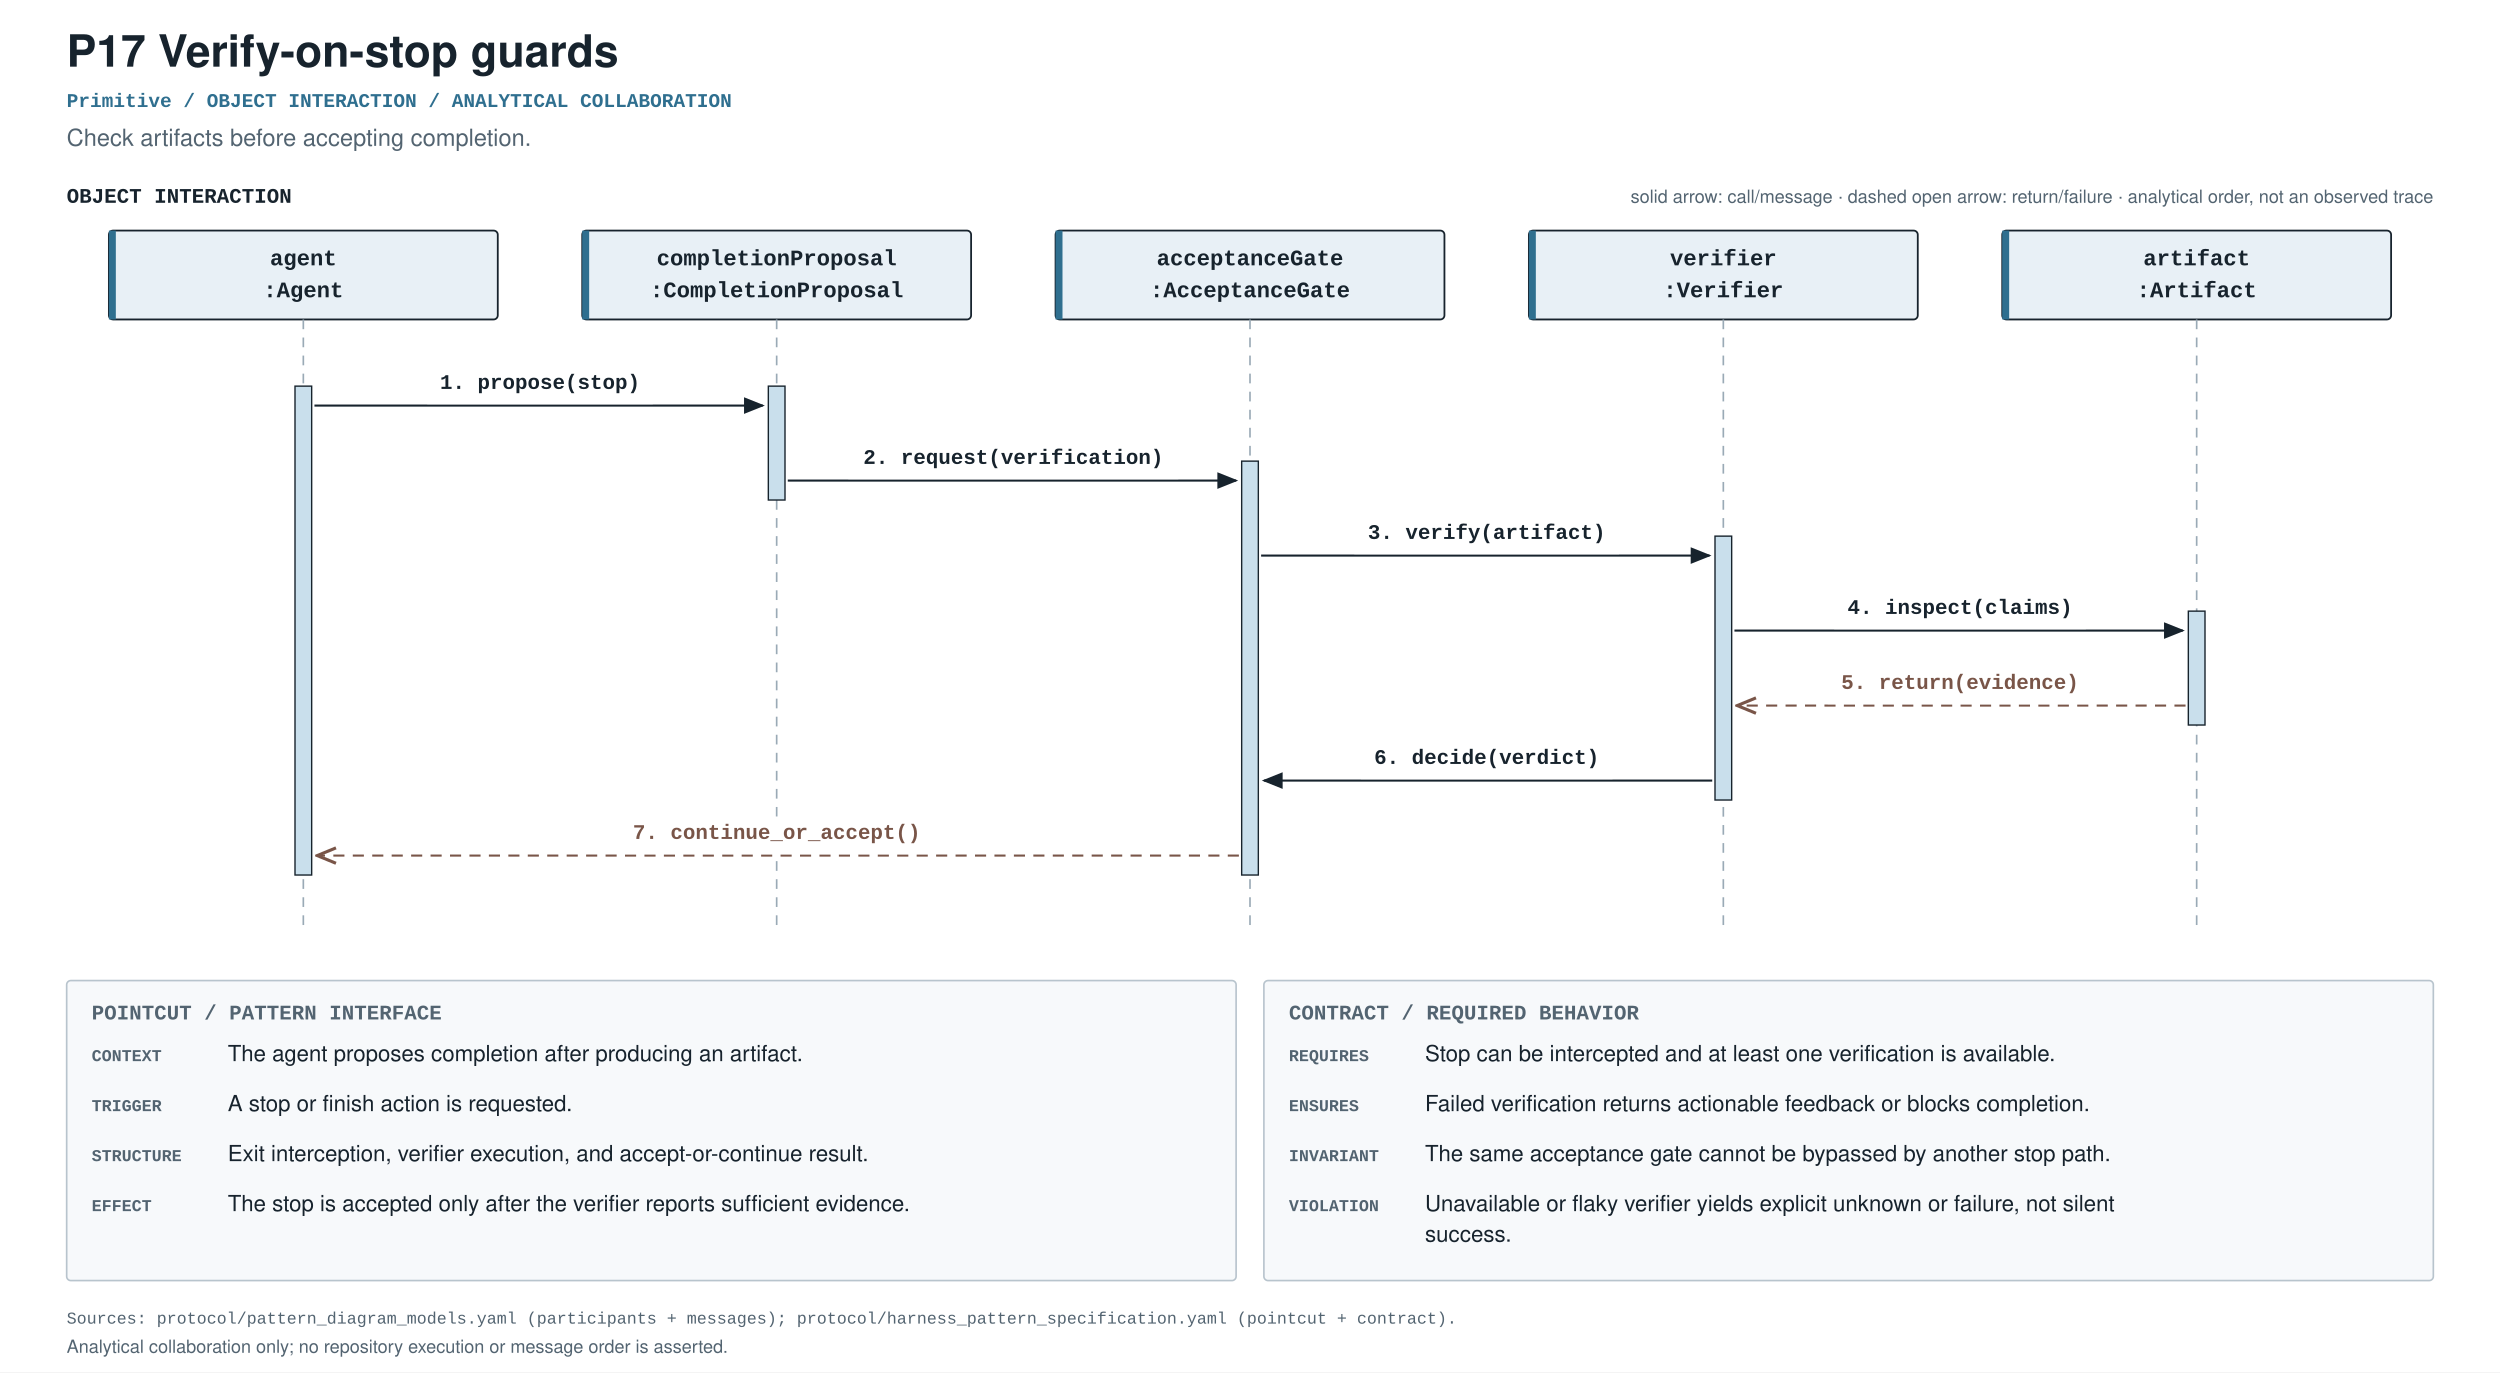
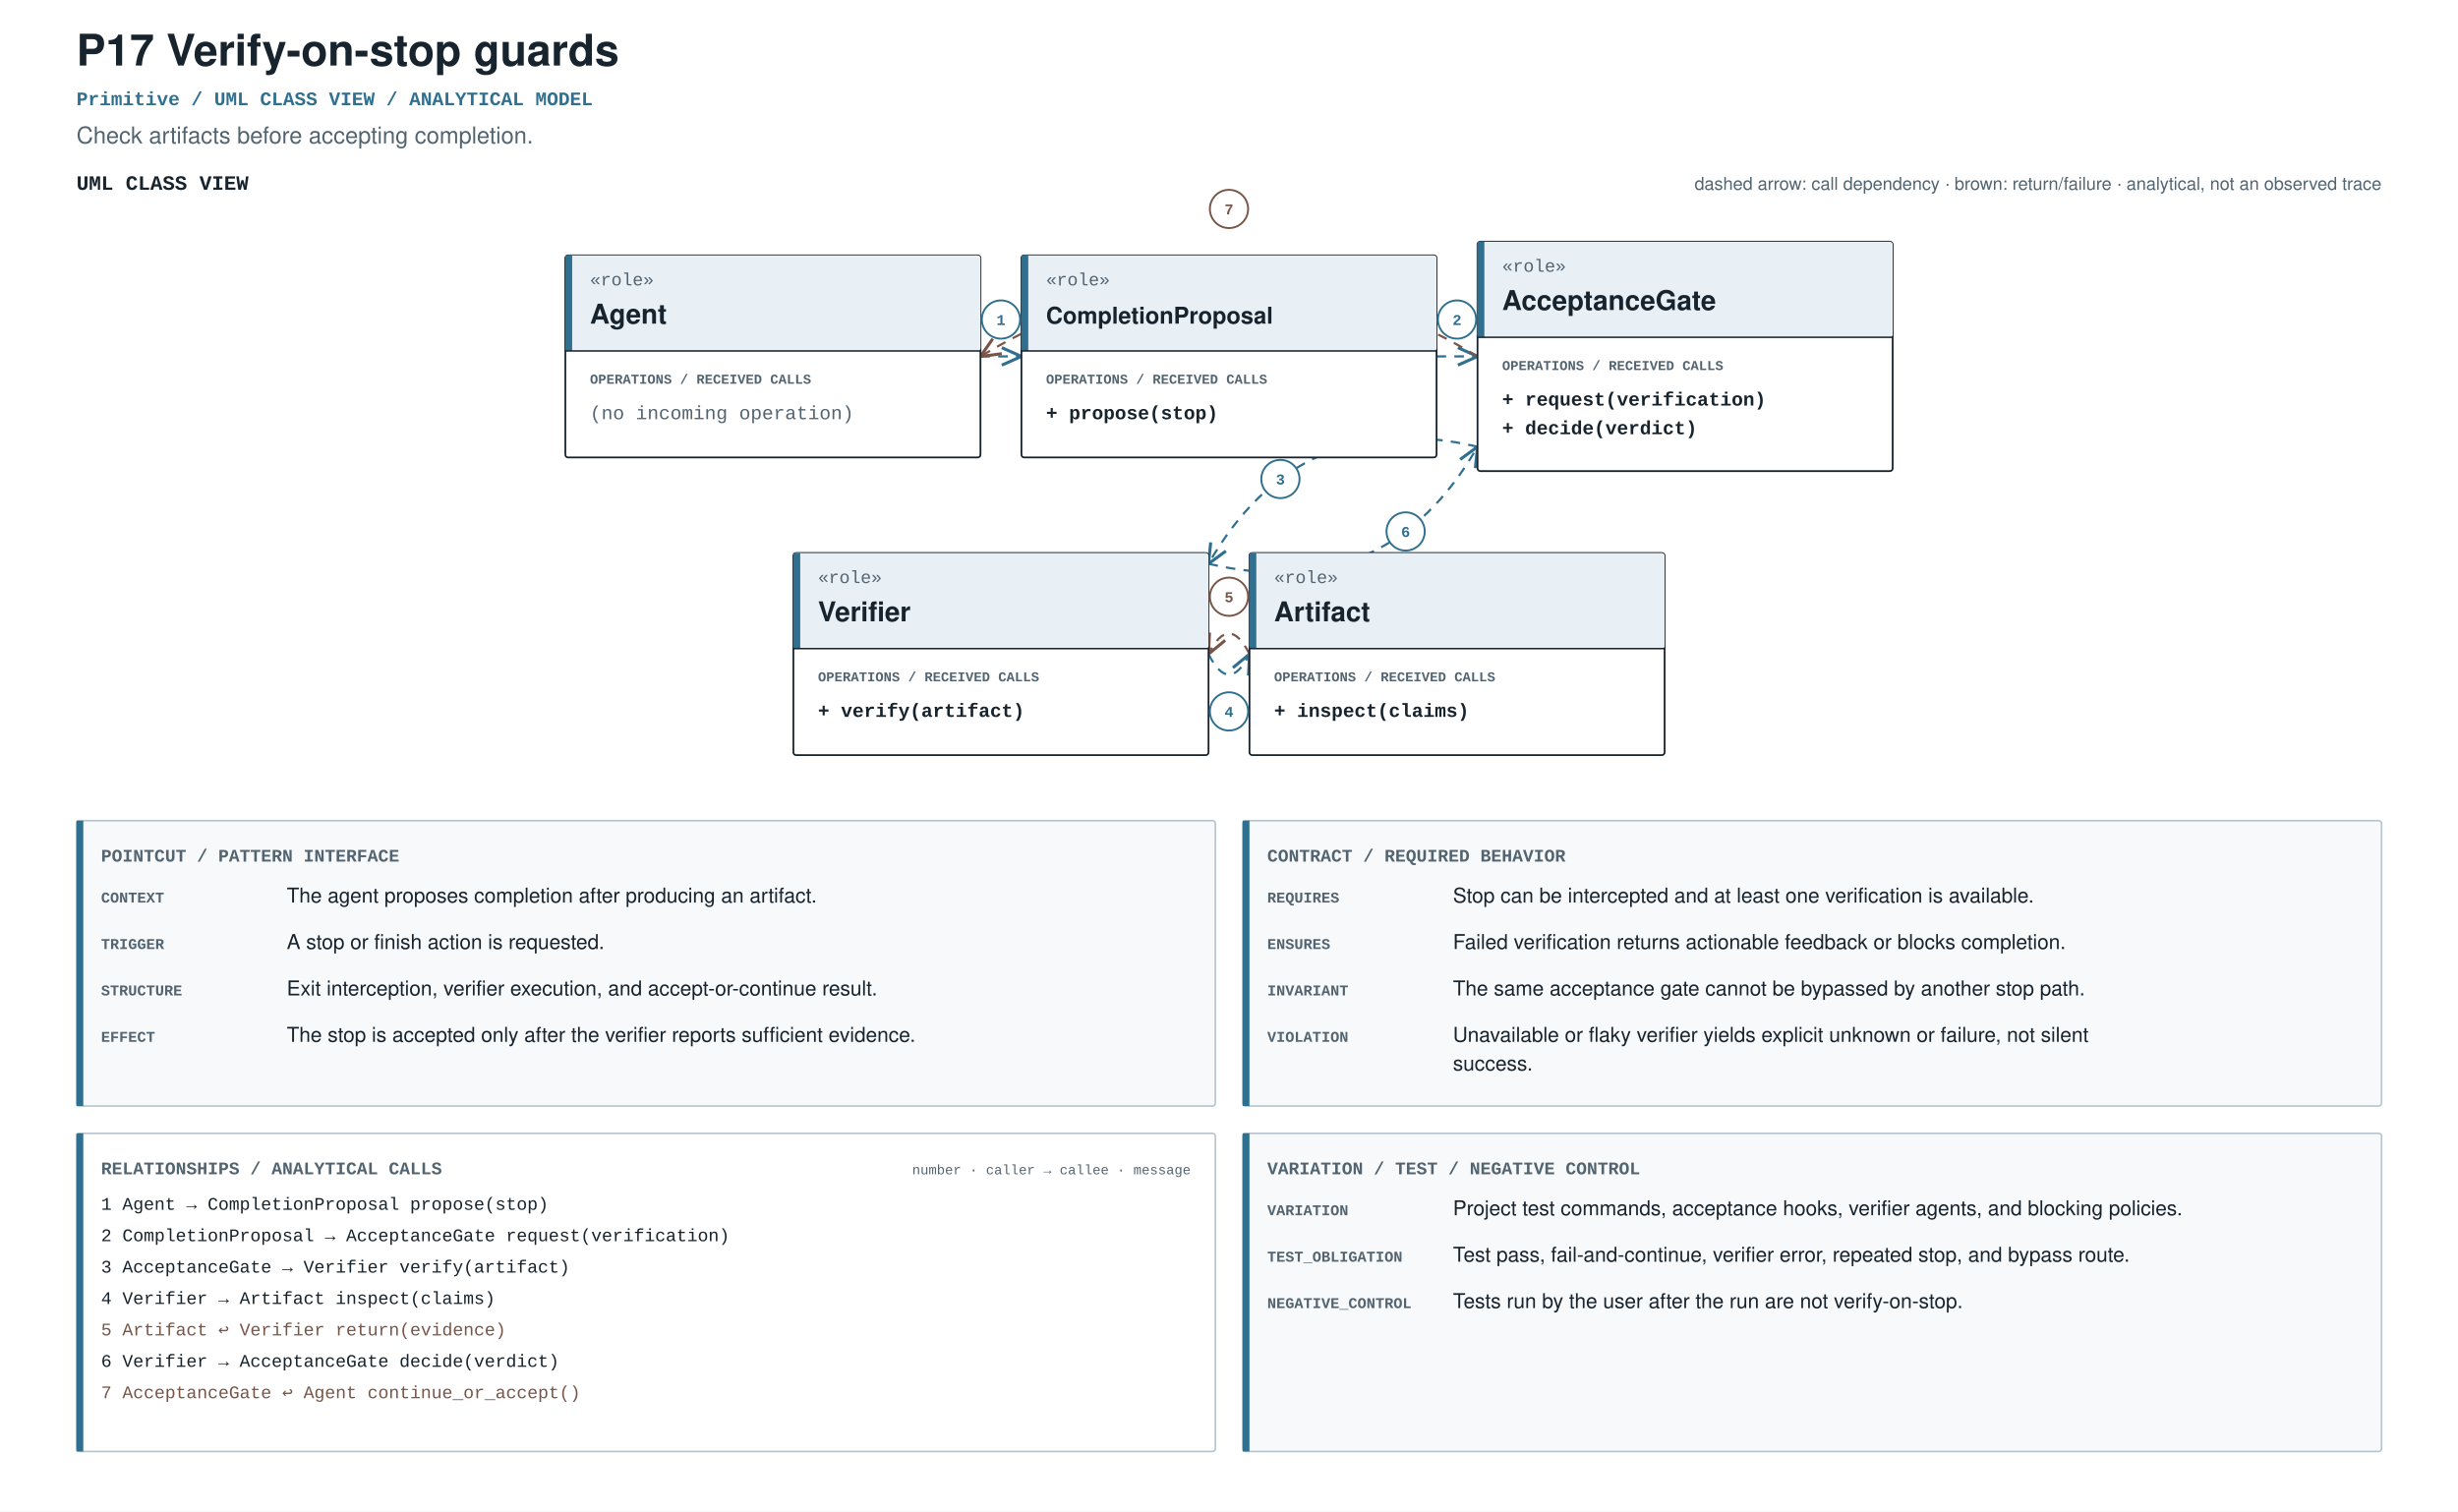
- <svg xmlns="http://www.w3.org/2000/svg" viewBox="0 0 1800 988" width="183mm" height="100.45mm" role="img" data-diagram-type="object-interaction" data-pattern-id="P17" aria-labelledby="title-P17 desc-P17">
+ <svg xmlns="http://www.w3.org/2000/svg" viewBox="0 0 1800 1107" width="183mm" height="112.55mm" role="img" data-diagram-type="uml-class" data-pattern-id="P17" aria-labelledby="title-P17 desc-P17">
  <defs>
-     <marker id="filledArrow" markerWidth="10" markerHeight="8" refX="9" refY="4" orient="auto" markerUnits="strokeWidth">
-       <path d="M0,0 L10,4 L0,8 Z" fill="#17232D" />
+     <marker id="umlOpenAccent" markerWidth="12" markerHeight="10" refX="10" refY="5" orient="auto" markerUnits="strokeWidth">
+       <path d="M1,1 L10,5 L1,9" fill="none" stroke="#2F6F8F" stroke-width="1.4" />
    </marker>
-     <marker id="openArrow" markerWidth="11" markerHeight="9" refX="10" refY="4.5" orient="auto" markerUnits="strokeWidth">
-       <path d="M1,0.8 L10,4.5 L1,8.2" fill="none" stroke="#795548" stroke-width="1.5" />
+     <marker id="umlOpenReturn" markerWidth="12" markerHeight="10" refX="10" refY="5" orient="auto" markerUnits="strokeWidth">
+       <path d="M1,1 L10,5 L1,9" fill="none" stroke="#795548" stroke-width="1.4" />
    </marker>
  </defs>
-   <rect x="0" y="0" width="1800" height="988" rx="0" fill="#FFFFFF" stroke="none" stroke-width="1.2" />
-   <text x="48" y="48" font-family="Helvetica Neue, Helvetica, Arial, sans-serif" font-size="32" font-weight="700" fill="#17232D" text-anchor="start">P17  Verify-on-stop guards</text>
-   <text x="48" y="77" font-family="Menlo, Monaco, Courier New, monospace" font-size="14" font-weight="700" fill="#2F6F8F" text-anchor="start">Primitive / OBJECT INTERACTION / ANALYTICAL COLLABORATION</text>
+   <rect x="0" y="0" width="1800" height="1107" rx="0" fill="#FFFFFF" stroke="none" stroke-width="1.2" />
+   <text x="56" y="48" font-family="Helvetica Neue, Helvetica, Arial, sans-serif" font-size="32" font-weight="700" fill="#17232D" text-anchor="start">P17  Verify-on-stop guards</text>
+   <text x="56" y="77" font-family="Menlo, Monaco, Courier New, monospace" font-size="14" font-weight="700" fill="#2F6F8F" text-anchor="start">Primitive / UML CLASS VIEW / ANALYTICAL MODEL</text>
  <text font-family="Helvetica Neue, Helvetica, Arial, sans-serif" font-size="17" font-weight="400" fill="#536471" text-anchor="start">
-     <tspan x="48" y="105">Check artifacts before accepting completion.</tspan>
+     <tspan x="56" y="105">Check artifacts before accepting completion.</tspan>
  </text>
-   <text x="48" y="146" font-family="Menlo, Monaco, Courier New, monospace" font-size="15" font-weight="700" fill="#17232D" text-anchor="start">OBJECT INTERACTION</text>
-   <text x="1752" y="146" font-family="Helvetica Neue, Helvetica, Arial, sans-serif" font-size="13" font-weight="400" fill="#536471" text-anchor="end">solid arrow: call/message · dashed open arrow: return/failure · analytical order, not an observed trace</text>
-   <g class="participant" data-participant="Agent" data-role="Agent" data-instance="agent">
-     <rect x="78.4" y="166" width="280" height="64" rx="3" fill="#E8F0F6" stroke="#17232D" stroke-width="1.3" class="object-header" />
-     <rect x="78.4" y="166" width="5" height="64" rx="0" fill="#2F6F8F" stroke="none" stroke-width="1.2" />
-     <text x="218.4" y="191" font-family="Menlo, Monaco, Courier New, monospace" font-size="16" font-weight="600" fill="#17232D" text-anchor="middle" class="instance-name">agent</text>
-     <text x="218.4" y="214" font-family="Menlo, Monaco, Courier New, monospace" font-size="16" font-weight="700" fill="#17232D" text-anchor="middle" class="role-name">:Agent</text>
-     <line class="lifeline" x1="218.4" y1="230" x2="218.4" y2="672" stroke="#9AAAB6" stroke-width="1.2" stroke-dasharray="7 6" />
-     <rect x="212.4" y="278" width="12" height="352" rx="0" fill="#C9DFEC" stroke="#17232D" stroke-width="1" class="activation" />
+   <text x="56" y="139" font-family="Menlo, Monaco, Courier New, monospace" font-size="15" font-weight="700" fill="#17232D" text-anchor="start">UML CLASS VIEW</text>
+   <text x="1744" y="139" font-family="Helvetica Neue, Helvetica, Arial, sans-serif" font-size="13" font-weight="400" fill="#536471" text-anchor="end">dashed arrow: call dependency · brown: return/failure · analytical, not an observed trace</text>
+   <g class="dependency forward" data-source="Agent" data-target="CompletionProposal" data-numbers="1" data-messages="propose(stop)">
+     <path d="M 718 261 Q 733 261 748 261" fill="none" stroke="#2F6F8F" stroke-width="1.6" stroke-dasharray="7 6" marker-end="url(#umlOpenAccent)" />
  </g>
-   <g class="participant" data-participant="CompletionProposal" data-role="CompletionProposal" data-instance="completionProposal">
-     <rect x="419.2" y="166" width="280" height="64" rx="3" fill="#E8F0F6" stroke="#17232D" stroke-width="1.3" class="object-header" />
-     <rect x="419.2" y="166" width="5" height="64" rx="0" fill="#2F6F8F" stroke="none" stroke-width="1.2" />
-     <text x="559.2" y="191" font-family="Menlo, Monaco, Courier New, monospace" font-size="16" font-weight="600" fill="#17232D" text-anchor="middle" class="instance-name">completionProposal</text>
-     <text x="559.2" y="214" font-family="Menlo, Monaco, Courier New, monospace" font-size="16" font-weight="700" fill="#17232D" text-anchor="middle" class="role-name">:CompletionProposal</text>
-     <line class="lifeline" x1="559.2" y1="230" x2="559.2" y2="672" stroke="#9AAAB6" stroke-width="1.2" stroke-dasharray="7 6" />
-     <rect x="553.2" y="278" width="12" height="82" rx="0" fill="#C9DFEC" stroke="#17232D" stroke-width="1" class="activation" />
+   <g class="dependency forward" data-source="CompletionProposal" data-target="AcceptanceGate" data-numbers="2" data-messages="request(verification)">
+     <path d="M 1052 261 Q 1067 261 1082 261" fill="none" stroke="#2F6F8F" stroke-width="1.6" stroke-dasharray="7 6" marker-end="url(#umlOpenAccent)" />
  </g>
-   <g class="participant" data-participant="AcceptanceGate" data-role="AcceptanceGate" data-instance="acceptanceGate">
-     <rect x="760" y="166" width="280" height="64" rx="3" fill="#E8F0F6" stroke="#17232D" stroke-width="1.3" class="object-header" />
-     <rect x="760" y="166" width="5" height="64" rx="0" fill="#2F6F8F" stroke="none" stroke-width="1.2" />
-     <text x="900" y="191" font-family="Menlo, Monaco, Courier New, monospace" font-size="16" font-weight="600" fill="#17232D" text-anchor="middle" class="instance-name">acceptanceGate</text>
-     <text x="900" y="214" font-family="Menlo, Monaco, Courier New, monospace" font-size="16" font-weight="700" fill="#17232D" text-anchor="middle" class="role-name">:AcceptanceGate</text>
-     <line class="lifeline" x1="900" y1="230" x2="900" y2="672" stroke="#9AAAB6" stroke-width="1.2" stroke-dasharray="7 6" />
-     <rect x="894" y="332" width="12" height="298" rx="0" fill="#C9DFEC" stroke="#17232D" stroke-width="1" class="activation" />
+   <g class="dependency forward" data-source="AcceptanceGate" data-target="Verifier" data-numbers="3" data-messages="verify(artifact)">
+     <path d="M 1082 327.14 Q 951.58 296.64 885 412.86" fill="none" stroke="#2F6F8F" stroke-width="1.6" stroke-dasharray="7 6" marker-end="url(#umlOpenAccent)" />
  </g>
-   <g class="participant" data-participant="Verifier" data-role="Verifier" data-instance="verifier">
-     <rect x="1100.8" y="166" width="280" height="64" rx="3" fill="#E8F0F6" stroke="#17232D" stroke-width="1.3" class="object-header" />
-     <rect x="1100.8" y="166" width="5" height="64" rx="0" fill="#2F6F8F" stroke="none" stroke-width="1.2" />
-     <text x="1240.8" y="191" font-family="Menlo, Monaco, Courier New, monospace" font-size="16" font-weight="600" fill="#17232D" text-anchor="middle" class="instance-name">verifier</text>
-     <text x="1240.8" y="214" font-family="Menlo, Monaco, Courier New, monospace" font-size="16" font-weight="700" fill="#17232D" text-anchor="middle" class="role-name">:Verifier</text>
-     <line class="lifeline" x1="1240.8" y1="230" x2="1240.8" y2="672" stroke="#9AAAB6" stroke-width="1.2" stroke-dasharray="7 6" />
-     <rect x="1234.8" y="386" width="12" height="190" rx="0" fill="#C9DFEC" stroke="#17232D" stroke-width="1" class="activation" />
+   <g class="dependency forward" data-source="Verifier" data-target="Artifact" data-numbers="4" data-messages="inspect(claims)">
+     <path d="M 885 479 Q 900 509 915 479" fill="none" stroke="#2F6F8F" stroke-width="1.6" stroke-dasharray="7 6" marker-end="url(#umlOpenAccent)" />
  </g>
-   <g class="participant" data-participant="Artifact" data-role="Artifact" data-instance="artifact">
-     <rect x="1441.6" y="166" width="280" height="64" rx="3" fill="#E8F0F6" stroke="#17232D" stroke-width="1.3" class="object-header" />
-     <rect x="1441.6" y="166" width="5" height="64" rx="0" fill="#2F6F8F" stroke="none" stroke-width="1.2" />
-     <text x="1581.6" y="191" font-family="Menlo, Monaco, Courier New, monospace" font-size="16" font-weight="600" fill="#17232D" text-anchor="middle" class="instance-name">artifact</text>
-     <text x="1581.6" y="214" font-family="Menlo, Monaco, Courier New, monospace" font-size="16" font-weight="700" fill="#17232D" text-anchor="middle" class="role-name">:Artifact</text>
-     <line class="lifeline" x1="1581.6" y1="230" x2="1581.6" y2="672" stroke="#9AAAB6" stroke-width="1.2" stroke-dasharray="7 6" />
-     <rect x="1575.6" y="440" width="12" height="82" rx="0" fill="#C9DFEC" stroke="#17232D" stroke-width="1" class="activation" />
+   <g class="dependency return-or-failure" data-source="Artifact" data-target="Verifier" data-numbers="5" data-messages="return(evidence)">
+     <path d="M 915 479 Q 900 449 885 479" fill="none" stroke="#795548" stroke-width="1.6" stroke-dasharray="7 6" marker-end="url(#umlOpenReturn)" />
  </g>
-   <g class="message forward" data-number="1" data-source="Agent" data-target="CompletionProposal" data-message="propose(stop)">
-     <line x1="226.4" y1="292" x2="549.2" y2="292" stroke="#17232D" stroke-width="1.5" marker-end="url(#filledArrow)" />
-     <rect x="307.6" y="264" width="162.4" height="27" rx="0" fill="#FFFFFF" stroke="none" stroke-width="1.2" class="message-label-background" />
-     <text font-family="Menlo, Monaco, Courier New, monospace" font-size="15" font-weight="600" fill="#17232D" text-anchor="middle" class="message-label">
-       <tspan x="388.8" y="280">1. propose(stop)</tspan>
-     </text>
+   <g class="dependency forward" data-source="Verifier" data-target="AcceptanceGate" data-numbers="6" data-messages="decide(verdict)">
+     <path d="M 885 412.86 Q 1015.42 443.36 1082 327.14" fill="none" stroke="#2F6F8F" stroke-width="1.6" stroke-dasharray="7 6" marker-end="url(#umlOpenAccent)" />
  </g>
-   <g class="message forward" data-number="2" data-source="CompletionProposal" data-target="AcceptanceGate" data-message="request(verification)">
-     <line x1="567.2" y1="346" x2="890" y2="346" stroke="#17232D" stroke-width="1.5" marker-end="url(#filledArrow)" />
-     <rect x="610.8" y="318" width="237.6" height="27" rx="0" fill="#FFFFFF" stroke="none" stroke-width="1.2" class="message-label-background" />
-     <text font-family="Menlo, Monaco, Courier New, monospace" font-size="15" font-weight="600" fill="#17232D" text-anchor="middle" class="message-label">
-       <tspan x="729.6" y="334">2. request(verification)</tspan>
-     </text>
+   <g class="dependency return-or-failure" data-source="AcceptanceGate" data-target="Agent" data-numbers="7" data-messages="continue_or_accept()">
+     <path d="M 1082 261 Q 900 151 718 261" fill="none" stroke="#795548" stroke-width="1.6" stroke-dasharray="7 6" marker-end="url(#umlOpenReturn)" />
  </g>
-   <g class="message forward" data-number="3" data-source="AcceptanceGate" data-target="Verifier" data-message="verify(artifact)">
-     <line x1="908" y1="400" x2="1230.8" y2="400" stroke="#17232D" stroke-width="1.5" marker-end="url(#filledArrow)" />
-     <rect x="975.1" y="372" width="190.6" height="27" rx="0" fill="#FFFFFF" stroke="none" stroke-width="1.2" class="message-label-background" />
-     <text font-family="Menlo, Monaco, Courier New, monospace" font-size="15" font-weight="600" fill="#17232D" text-anchor="middle" class="message-label">
-       <tspan x="1070.4" y="388">3. verify(artifact)</tspan>
-     </text>
+   <g class="class-node" data-participant="Agent" data-role="Agent" data-layer="0">
+     <rect x="414" y="187" width="304" height="148" rx="2" fill="#FFFFFF" stroke="#17232D" stroke-width="1.3" class="class-box" />
+     <rect x="414" y="187" width="304" height="70" rx="2" fill="#E8F0F6" stroke="none" stroke-width="1.2" class="class-header" />
+     <rect x="414" y="187" width="5" height="70" rx="0" fill="#2F6F8F" stroke="none" stroke-width="1.2" class="class-accent" />
+     <text x="432" y="209" font-family="Menlo, Monaco, Courier New, monospace" font-size="13" font-weight="400" fill="#536471" text-anchor="start" class="class-stereotype">«role»</text>
+     <text x="432" y="237" font-family="Helvetica Neue, Helvetica, Arial, sans-serif" font-size="20" font-weight="700" fill="#17232D" text-anchor="start" class="class-name">Agent</text>
+     <line x1="414" y1="257" x2="718" y2="257" stroke="#17232D" stroke-width="1.1" />
+     <text x="432" y="281" font-family="Menlo, Monaco, Courier New, monospace" font-size="10" font-weight="700" fill="#536471" text-anchor="start" class="class-compartment-label">OPERATIONS / RECEIVED CALLS</text>
+     <text x="432" y="307" font-family="Menlo, Monaco, Courier New, monospace" font-size="14" font-weight="400" fill="#536471" text-anchor="start" class="class-operation">(no incoming operation)</text>
  </g>
-   <g class="message forward" data-number="4" data-source="Verifier" data-target="Artifact" data-message="inspect(claims)">
-     <line x1="1248.8" y1="454" x2="1571.6" y2="454" stroke="#17232D" stroke-width="1.5" marker-end="url(#filledArrow)" />
-     <rect x="1320.6" y="426" width="181.2" height="27" rx="0" fill="#FFFFFF" stroke="none" stroke-width="1.2" class="message-label-background" />
-     <text font-family="Menlo, Monaco, Courier New, monospace" font-size="15" font-weight="600" fill="#17232D" text-anchor="middle" class="message-label">
-       <tspan x="1411.2" y="442">4. inspect(claims)</tspan>
-     </text>
+   <g class="class-node" data-participant="CompletionProposal" data-role="CompletionProposal" data-layer="0">
+     <rect x="748" y="187" width="304" height="148" rx="2" fill="#FFFFFF" stroke="#17232D" stroke-width="1.3" class="class-box" />
+     <rect x="748" y="187" width="304" height="70" rx="2" fill="#E8F0F6" stroke="none" stroke-width="1.2" class="class-header" />
+     <rect x="748" y="187" width="5" height="70" rx="0" fill="#2F6F8F" stroke="none" stroke-width="1.2" class="class-accent" />
+     <text x="766" y="209" font-family="Menlo, Monaco, Courier New, monospace" font-size="13" font-weight="400" fill="#536471" text-anchor="start" class="class-stereotype">«role»</text>
+     <text x="766" y="237" font-family="Helvetica Neue, Helvetica, Arial, sans-serif" font-size="17" font-weight="700" fill="#17232D" text-anchor="start" class="class-name">CompletionProposal</text>
+     <line x1="748" y1="257" x2="1052" y2="257" stroke="#17232D" stroke-width="1.1" />
+     <text x="766" y="281" font-family="Menlo, Monaco, Courier New, monospace" font-size="10" font-weight="700" fill="#536471" text-anchor="start" class="class-compartment-label">OPERATIONS / RECEIVED CALLS</text>
+     <text x="766" y="307" font-family="Menlo, Monaco, Courier New, monospace" font-size="14" font-weight="600" fill="#17232D" text-anchor="start" class="class-operation">+ propose(stop)</text>
  </g>
-   <g class="message return-or-failure" data-number="5" data-source="Artifact" data-target="Verifier" data-message="return(evidence)">
-     <line x1="1573.6" y1="508" x2="1250.8" y2="508" stroke="#795548" stroke-width="1.5" marker-end="url(#openArrow)" stroke-dasharray="8 6" />
-     <rect x="1315.9" y="480" width="190.6" height="27" rx="0" fill="#FFFFFF" stroke="none" stroke-width="1.2" class="message-label-background" />
-     <text font-family="Menlo, Monaco, Courier New, monospace" font-size="15" font-weight="600" fill="#795548" text-anchor="middle" class="message-label">
-       <tspan x="1411.2" y="496">5. return(evidence)</tspan>
-     </text>
+   <g class="class-node" data-participant="AcceptanceGate" data-role="AcceptanceGate" data-layer="0">
+     <rect x="1082" y="177" width="304" height="168" rx="2" fill="#FFFFFF" stroke="#17232D" stroke-width="1.3" class="class-box" />
+     <rect x="1082" y="177" width="304" height="70" rx="2" fill="#E8F0F6" stroke="none" stroke-width="1.2" class="class-header" />
+     <rect x="1082" y="177" width="5" height="70" rx="0" fill="#2F6F8F" stroke="none" stroke-width="1.2" class="class-accent" />
+     <text x="1100" y="199" font-family="Menlo, Monaco, Courier New, monospace" font-size="13" font-weight="400" fill="#536471" text-anchor="start" class="class-stereotype">«role»</text>
+     <text x="1100" y="227" font-family="Helvetica Neue, Helvetica, Arial, sans-serif" font-size="20" font-weight="700" fill="#17232D" text-anchor="start" class="class-name">AcceptanceGate</text>
+     <line x1="1082" y1="247" x2="1386" y2="247" stroke="#17232D" stroke-width="1.1" />
+     <text x="1100" y="271" font-family="Menlo, Monaco, Courier New, monospace" font-size="10" font-weight="700" fill="#536471" text-anchor="start" class="class-compartment-label">OPERATIONS / RECEIVED CALLS</text>
+     <text x="1100" y="297" font-family="Menlo, Monaco, Courier New, monospace" font-size="14" font-weight="600" fill="#17232D" text-anchor="start" class="class-operation">+ request(verification)</text>
+     <text x="1100" y="318" font-family="Menlo, Monaco, Courier New, monospace" font-size="14" font-weight="600" fill="#17232D" text-anchor="start" class="class-operation">+ decide(verdict)</text>
  </g>
-   <g class="message forward" data-number="6" data-source="Verifier" data-target="AcceptanceGate" data-message="decide(verdict)">
-     <line x1="1232.8" y1="562" x2="910" y2="562" stroke="#17232D" stroke-width="1.5" marker-end="url(#filledArrow)" />
-     <rect x="979.8" y="534" width="181.2" height="27" rx="0" fill="#FFFFFF" stroke="none" stroke-width="1.2" class="message-label-background" />
-     <text font-family="Menlo, Monaco, Courier New, monospace" font-size="15" font-weight="600" fill="#17232D" text-anchor="middle" class="message-label">
-       <tspan x="1070.4" y="550">6. decide(verdict)</tspan>
-     </text>
+   <g class="class-node" data-participant="Verifier" data-role="Verifier" data-layer="1">
+     <rect x="581" y="405" width="304" height="148" rx="2" fill="#FFFFFF" stroke="#17232D" stroke-width="1.3" class="class-box" />
+     <rect x="581" y="405" width="304" height="70" rx="2" fill="#E8F0F6" stroke="none" stroke-width="1.2" class="class-header" />
+     <rect x="581" y="405" width="5" height="70" rx="0" fill="#2F6F8F" stroke="none" stroke-width="1.2" class="class-accent" />
+     <text x="599" y="427" font-family="Menlo, Monaco, Courier New, monospace" font-size="13" font-weight="400" fill="#536471" text-anchor="start" class="class-stereotype">«role»</text>
+     <text x="599" y="455" font-family="Helvetica Neue, Helvetica, Arial, sans-serif" font-size="20" font-weight="700" fill="#17232D" text-anchor="start" class="class-name">Verifier</text>
+     <line x1="581" y1="475" x2="885" y2="475" stroke="#17232D" stroke-width="1.1" />
+     <text x="599" y="499" font-family="Menlo, Monaco, Courier New, monospace" font-size="10" font-weight="700" fill="#536471" text-anchor="start" class="class-compartment-label">OPERATIONS / RECEIVED CALLS</text>
+     <text x="599" y="525" font-family="Menlo, Monaco, Courier New, monospace" font-size="14" font-weight="600" fill="#17232D" text-anchor="start" class="class-operation">+ verify(artifact)</text>
  </g>
-   <g class="message return-or-failure" data-number="7" data-source="AcceptanceGate" data-target="Agent" data-message="continue_or_accept()">
-     <line x1="892" y1="616" x2="228.4" y2="616" stroke="#795548" stroke-width="1.5" marker-end="url(#openArrow)" stroke-dasharray="8 6" />
-     <rect x="445.1" y="588" width="228.2" height="27" rx="0" fill="#FFFFFF" stroke="none" stroke-width="1.2" class="message-label-background" />
-     <text font-family="Menlo, Monaco, Courier New, monospace" font-size="15" font-weight="600" fill="#795548" text-anchor="middle" class="message-label">
-       <tspan x="559.2" y="604">7. continue_or_accept()</tspan>
-     </text>
+   <g class="class-node" data-participant="Artifact" data-role="Artifact" data-layer="1">
+     <rect x="915" y="405" width="304" height="148" rx="2" fill="#FFFFFF" stroke="#17232D" stroke-width="1.3" class="class-box" />
+     <rect x="915" y="405" width="304" height="70" rx="2" fill="#E8F0F6" stroke="none" stroke-width="1.2" class="class-header" />
+     <rect x="915" y="405" width="5" height="70" rx="0" fill="#2F6F8F" stroke="none" stroke-width="1.2" class="class-accent" />
+     <text x="933" y="427" font-family="Menlo, Monaco, Courier New, monospace" font-size="13" font-weight="400" fill="#536471" text-anchor="start" class="class-stereotype">«role»</text>
+     <text x="933" y="455" font-family="Helvetica Neue, Helvetica, Arial, sans-serif" font-size="20" font-weight="700" fill="#17232D" text-anchor="start" class="class-name">Artifact</text>
+     <line x1="915" y1="475" x2="1219" y2="475" stroke="#17232D" stroke-width="1.1" />
+     <text x="933" y="499" font-family="Menlo, Monaco, Courier New, monospace" font-size="10" font-weight="700" fill="#536471" text-anchor="start" class="class-compartment-label">OPERATIONS / RECEIVED CALLS</text>
+     <text x="933" y="525" font-family="Menlo, Monaco, Courier New, monospace" font-size="14" font-weight="600" fill="#17232D" text-anchor="start" class="class-operation">+ inspect(claims)</text>
  </g>
-   <rect x="48" y="706" width="842" height="216" rx="3" fill="#F7F9FB" stroke="#B8C4CD" stroke-width="1.2" />
-   <text x="66" y="734" font-family="Menlo, Monaco, Courier New, monospace" font-size="15" font-weight="700" fill="#536471" text-anchor="start">POINTCUT / PATTERN INTERFACE</text>
-   <text x="66" y="764" font-family="Menlo, Monaco, Courier New, monospace" font-size="12" font-weight="700" fill="#536471" text-anchor="start">CONTEXT</text>
-   <text font-family="Helvetica Neue, Helvetica, Arial, sans-serif" font-size="16" font-weight="400" fill="#17232D" text-anchor="start">
-     <tspan x="164" y="764">The agent proposes completion after producing an artifact.</tspan>
+   <g class="dependency-badge">
+     <circle cx="733" cy="234" r="14" fill="#FFFFFF" stroke="#2F6F8F" stroke-width="1.4" />
+     <text x="733" y="238" font-family="Menlo, Monaco, Courier New, monospace" font-size="11" font-weight="700" fill="#2F6F8F" text-anchor="middle">1</text>
+   </g>
+   <g class="dependency-badge">
+     <circle cx="1067" cy="234" r="14" fill="#FFFFFF" stroke="#2F6F8F" stroke-width="1.4" />
+     <text x="1067" y="238" font-family="Menlo, Monaco, Courier New, monospace" font-size="11" font-weight="700" fill="#2F6F8F" text-anchor="middle">2</text>
+   </g>
+   <g class="dependency-badge">
+     <circle cx="937.65" cy="350.79" r="14" fill="#FFFFFF" stroke="#2F6F8F" stroke-width="1.4" />
+     <text x="937.65" y="354.79" font-family="Menlo, Monaco, Courier New, monospace" font-size="11" font-weight="700" fill="#2F6F8F" text-anchor="middle">3</text>
+   </g>
+   <g class="dependency-badge">
+     <circle cx="900" cy="521" r="14" fill="#FFFFFF" stroke="#2F6F8F" stroke-width="1.4" />
+     <text x="900" y="525" font-family="Menlo, Monaco, Courier New, monospace" font-size="11" font-weight="700" fill="#2F6F8F" text-anchor="middle">4</text>
+   </g>
+   <g class="dependency-badge">
+     <circle cx="900" cy="437" r="14" fill="#FFFFFF" stroke="#795548" stroke-width="1.4" />
+     <text x="900" y="441" font-family="Menlo, Monaco, Courier New, monospace" font-size="11" font-weight="700" fill="#795548" text-anchor="middle">5</text>
+   </g>
+   <g class="dependency-badge">
+     <circle cx="1029.35" cy="389.21" r="14" fill="#FFFFFF" stroke="#2F6F8F" stroke-width="1.4" />
+     <text x="1029.35" y="393.21" font-family="Menlo, Monaco, Courier New, monospace" font-size="11" font-weight="700" fill="#2F6F8F" text-anchor="middle">6</text>
+   </g>
+   <g class="dependency-badge">
+     <circle cx="900" cy="153" r="14" fill="#FFFFFF" stroke="#795548" stroke-width="1.4" />
+     <text x="900" y="157" font-family="Menlo, Monaco, Courier New, monospace" font-size="11" font-weight="700" fill="#795548" text-anchor="middle">7</text>
+   </g>
+   <rect x="56" y="601" width="834" height="209" rx="2" fill="#F7F9FB" stroke="#B8C4CD" stroke-width="1.2" />
+   <rect x="56" y="601" width="5" height="209" rx="0" fill="#2F6F8F" stroke="none" stroke-width="1.2" />
+   <text x="74" y="631" font-family="Menlo, Monaco, Courier New, monospace" font-size="13" font-weight="700" fill="#536471" text-anchor="start">POINTCUT / PATTERN INTERFACE</text>
+   <text x="74" y="661" font-family="Menlo, Monaco, Courier New, monospace" font-size="11" font-weight="700" fill="#536471" text-anchor="start">CONTEXT</text>
+   <text font-family="Helvetica Neue, Helvetica, Arial, sans-serif" font-size="15" font-weight="400" fill="#17232D" text-anchor="start">
+     <tspan x="210" y="661">The agent proposes completion after producing an artifact.</tspan>
  </text>
-   <text x="66" y="800" font-family="Menlo, Monaco, Courier New, monospace" font-size="12" font-weight="700" fill="#536471" text-anchor="start">TRIGGER</text>
-   <text font-family="Helvetica Neue, Helvetica, Arial, sans-serif" font-size="16" font-weight="400" fill="#17232D" text-anchor="start">
-     <tspan x="164" y="800">A stop or finish action is requested.</tspan>
+   <text x="74" y="695" font-family="Menlo, Monaco, Courier New, monospace" font-size="11" font-weight="700" fill="#536471" text-anchor="start">TRIGGER</text>
+   <text font-family="Helvetica Neue, Helvetica, Arial, sans-serif" font-size="15" font-weight="400" fill="#17232D" text-anchor="start">
+     <tspan x="210" y="695">A stop or finish action is requested.</tspan>
  </text>
-   <text x="66" y="836" font-family="Menlo, Monaco, Courier New, monospace" font-size="12" font-weight="700" fill="#536471" text-anchor="start">STRUCTURE</text>
-   <text font-family="Helvetica Neue, Helvetica, Arial, sans-serif" font-size="16" font-weight="400" fill="#17232D" text-anchor="start">
-     <tspan x="164" y="836">Exit interception, verifier execution, and accept-or-continue result.</tspan>
+   <text x="74" y="729" font-family="Menlo, Monaco, Courier New, monospace" font-size="11" font-weight="700" fill="#536471" text-anchor="start">STRUCTURE</text>
+   <text font-family="Helvetica Neue, Helvetica, Arial, sans-serif" font-size="15" font-weight="400" fill="#17232D" text-anchor="start">
+     <tspan x="210" y="729">Exit interception, verifier execution, and accept-or-continue result.</tspan>
  </text>
-   <text x="66" y="872" font-family="Menlo, Monaco, Courier New, monospace" font-size="12" font-weight="700" fill="#536471" text-anchor="start">EFFECT</text>
-   <text font-family="Helvetica Neue, Helvetica, Arial, sans-serif" font-size="16" font-weight="400" fill="#17232D" text-anchor="start">
-     <tspan x="164" y="872">The stop is accepted only after the verifier reports sufficient evidence.</tspan>
+   <text x="74" y="763" font-family="Menlo, Monaco, Courier New, monospace" font-size="11" font-weight="700" fill="#536471" text-anchor="start">EFFECT</text>
+   <text font-family="Helvetica Neue, Helvetica, Arial, sans-serif" font-size="15" font-weight="400" fill="#17232D" text-anchor="start">
+     <tspan x="210" y="763">The stop is accepted only after the verifier reports sufficient evidence.</tspan>
  </text>
-   <rect x="910" y="706" width="842" height="216" rx="3" fill="#F7F9FB" stroke="#B8C4CD" stroke-width="1.2" />
-   <text x="928" y="734" font-family="Menlo, Monaco, Courier New, monospace" font-size="15" font-weight="700" fill="#536471" text-anchor="start">CONTRACT / REQUIRED BEHAVIOR</text>
-   <text x="928" y="764" font-family="Menlo, Monaco, Courier New, monospace" font-size="12" font-weight="700" fill="#536471" text-anchor="start">REQUIRES</text>
-   <text font-family="Helvetica Neue, Helvetica, Arial, sans-serif" font-size="16" font-weight="400" fill="#17232D" text-anchor="start">
-     <tspan x="1026" y="764">Stop can be intercepted and at least one verification is available.</tspan>
+   <rect x="910" y="601" width="834" height="209" rx="2" fill="#F7F9FB" stroke="#B8C4CD" stroke-width="1.2" />
+   <rect x="910" y="601" width="5" height="209" rx="0" fill="#2F6F8F" stroke="none" stroke-width="1.2" />
+   <text x="928" y="631" font-family="Menlo, Monaco, Courier New, monospace" font-size="13" font-weight="700" fill="#536471" text-anchor="start">CONTRACT / REQUIRED BEHAVIOR</text>
+   <text x="928" y="661" font-family="Menlo, Monaco, Courier New, monospace" font-size="11" font-weight="700" fill="#536471" text-anchor="start">REQUIRES</text>
+   <text font-family="Helvetica Neue, Helvetica, Arial, sans-serif" font-size="15" font-weight="400" fill="#17232D" text-anchor="start">
+     <tspan x="1064" y="661">Stop can be intercepted and at least one verification is available.</tspan>
  </text>
-   <text x="928" y="800" font-family="Menlo, Monaco, Courier New, monospace" font-size="12" font-weight="700" fill="#536471" text-anchor="start">ENSURES</text>
-   <text font-family="Helvetica Neue, Helvetica, Arial, sans-serif" font-size="16" font-weight="400" fill="#17232D" text-anchor="start">
-     <tspan x="1026" y="800">Failed verification returns actionable feedback or blocks completion.</tspan>
+   <text x="928" y="695" font-family="Menlo, Monaco, Courier New, monospace" font-size="11" font-weight="700" fill="#536471" text-anchor="start">ENSURES</text>
+   <text font-family="Helvetica Neue, Helvetica, Arial, sans-serif" font-size="15" font-weight="400" fill="#17232D" text-anchor="start">
+     <tspan x="1064" y="695">Failed verification returns actionable feedback or blocks completion.</tspan>
  </text>
-   <text x="928" y="836" font-family="Menlo, Monaco, Courier New, monospace" font-size="12" font-weight="700" fill="#536471" text-anchor="start">INVARIANT</text>
-   <text font-family="Helvetica Neue, Helvetica, Arial, sans-serif" font-size="16" font-weight="400" fill="#17232D" text-anchor="start">
-     <tspan x="1026" y="836">The same acceptance gate cannot be bypassed by another stop path.</tspan>
+   <text x="928" y="729" font-family="Menlo, Monaco, Courier New, monospace" font-size="11" font-weight="700" fill="#536471" text-anchor="start">INVARIANT</text>
+   <text font-family="Helvetica Neue, Helvetica, Arial, sans-serif" font-size="15" font-weight="400" fill="#17232D" text-anchor="start">
+     <tspan x="1064" y="729">The same acceptance gate cannot be bypassed by another stop path.</tspan>
  </text>
-   <text x="928" y="872" font-family="Menlo, Monaco, Courier New, monospace" font-size="12" font-weight="700" fill="#536471" text-anchor="start">VIOLATION</text>
-   <text font-family="Helvetica Neue, Helvetica, Arial, sans-serif" font-size="16" font-weight="400" fill="#17232D" text-anchor="start">
-     <tspan x="1026" y="872">Unavailable or flaky verifier yields explicit unknown or failure, not silent</tspan>
-     <tspan x="1026" y="894">success.</tspan>
+   <text x="928" y="763" font-family="Menlo, Monaco, Courier New, monospace" font-size="11" font-weight="700" fill="#536471" text-anchor="start">VIOLATION</text>
+   <text font-family="Helvetica Neue, Helvetica, Arial, sans-serif" font-size="15" font-weight="400" fill="#17232D" text-anchor="start">
+     <tspan x="1064" y="763">Unavailable or flaky verifier yields explicit unknown or failure, not silent</tspan>
+     <tspan x="1064" y="784">success.</tspan>
  </text>
-   <text x="48" y="953" font-family="Menlo, Monaco, Courier New, monospace" font-size="12" font-weight="400" fill="#536471" text-anchor="start">Sources: protocol/pattern_diagram_models.yaml (participants + messages); protocol/harness_pattern_specification.yaml (pointcut + contract).</text>
-   <text x="48" y="974" font-family="Helvetica Neue, Helvetica, Arial, sans-serif" font-size="13" font-weight="400" fill="#536471" text-anchor="start">Analytical collaboration only; no repository execution or message order is asserted.</text>
+   <rect x="56" y="830" width="834" height="233" rx="2" fill="#FFFFFF" stroke="#B8C4CD" stroke-width="1.2" />
+   <rect x="56" y="830" width="5" height="233" rx="0" fill="#2F6F8F" stroke="none" stroke-width="1.2" />
+   <text x="74" y="860" font-family="Menlo, Monaco, Courier New, monospace" font-size="13" font-weight="700" fill="#536471" text-anchor="start">RELATIONSHIPS / ANALYTICAL CALLS</text>
+   <text x="872" y="860" font-family="Menlo, Monaco, Courier New, monospace" font-size="10" font-weight="400" fill="#536471" text-anchor="end">number · caller → callee · message</text>
+   <text font-family="Menlo, Monaco, Courier New, monospace" font-size="13" font-weight="400" fill="#17232D" text-anchor="start">
+     <tspan x="74" y="886">1 Agent → CompletionProposal propose(stop)</tspan>
+   </text>
+   <text font-family="Menlo, Monaco, Courier New, monospace" font-size="13" font-weight="400" fill="#17232D" text-anchor="start">
+     <tspan x="74" y="909">2 CompletionProposal → AcceptanceGate request(verification)</tspan>
+   </text>
+   <text font-family="Menlo, Monaco, Courier New, monospace" font-size="13" font-weight="400" fill="#17232D" text-anchor="start">
+     <tspan x="74" y="932">3 AcceptanceGate → Verifier verify(artifact)</tspan>
+   </text>
+   <text font-family="Menlo, Monaco, Courier New, monospace" font-size="13" font-weight="400" fill="#17232D" text-anchor="start">
+     <tspan x="74" y="955">4 Verifier → Artifact inspect(claims)</tspan>
+   </text>
+   <text font-family="Menlo, Monaco, Courier New, monospace" font-size="13" font-weight="400" fill="#795548" text-anchor="start">
+     <tspan x="74" y="978">5 Artifact ↩ Verifier return(evidence)</tspan>
+   </text>
+   <text font-family="Menlo, Monaco, Courier New, monospace" font-size="13" font-weight="400" fill="#17232D" text-anchor="start">
+     <tspan x="74" y="1001">6 Verifier → AcceptanceGate decide(verdict)</tspan>
+   </text>
+   <text font-family="Menlo, Monaco, Courier New, monospace" font-size="13" font-weight="400" fill="#795548" text-anchor="start">
+     <tspan x="74" y="1024">7 AcceptanceGate ↩ Agent continue_or_accept()</tspan>
+   </text>
+   <rect x="910" y="830" width="834" height="233" rx="2" fill="#F7F9FB" stroke="#B8C4CD" stroke-width="1.2" />
+   <rect x="910" y="830" width="5" height="233" rx="0" fill="#2F6F8F" stroke="none" stroke-width="1.2" />
+   <text x="928" y="860" font-family="Menlo, Monaco, Courier New, monospace" font-size="13" font-weight="700" fill="#536471" text-anchor="start">VARIATION / TEST / NEGATIVE CONTROL</text>
+   <text x="928" y="890" font-family="Menlo, Monaco, Courier New, monospace" font-size="11" font-weight="700" fill="#536471" text-anchor="start">VARIATION</text>
+   <text font-family="Helvetica Neue, Helvetica, Arial, sans-serif" font-size="15" font-weight="400" fill="#17232D" text-anchor="start">
+     <tspan x="1064" y="890">Project test commands, acceptance hooks, verifier agents, and blocking policies.</tspan>
+   </text>
+   <text x="928" y="924" font-family="Menlo, Monaco, Courier New, monospace" font-size="11" font-weight="700" fill="#536471" text-anchor="start">TEST_OBLIGATION</text>
+   <text font-family="Helvetica Neue, Helvetica, Arial, sans-serif" font-size="15" font-weight="400" fill="#17232D" text-anchor="start">
+     <tspan x="1064" y="924">Test pass, fail-and-continue, verifier error, repeated stop, and bypass route.</tspan>
+   </text>
+   <text x="928" y="958" font-family="Menlo, Monaco, Courier New, monospace" font-size="11" font-weight="700" fill="#536471" text-anchor="start">NEGATIVE_CONTROL</text>
+   <text font-family="Helvetica Neue, Helvetica, Arial, sans-serif" font-size="15" font-weight="400" fill="#17232D" text-anchor="start">
+     <tspan x="1064" y="958">Tests run by the user after the run are not verify-on-stop.</tspan>
+   </text>
</svg>
